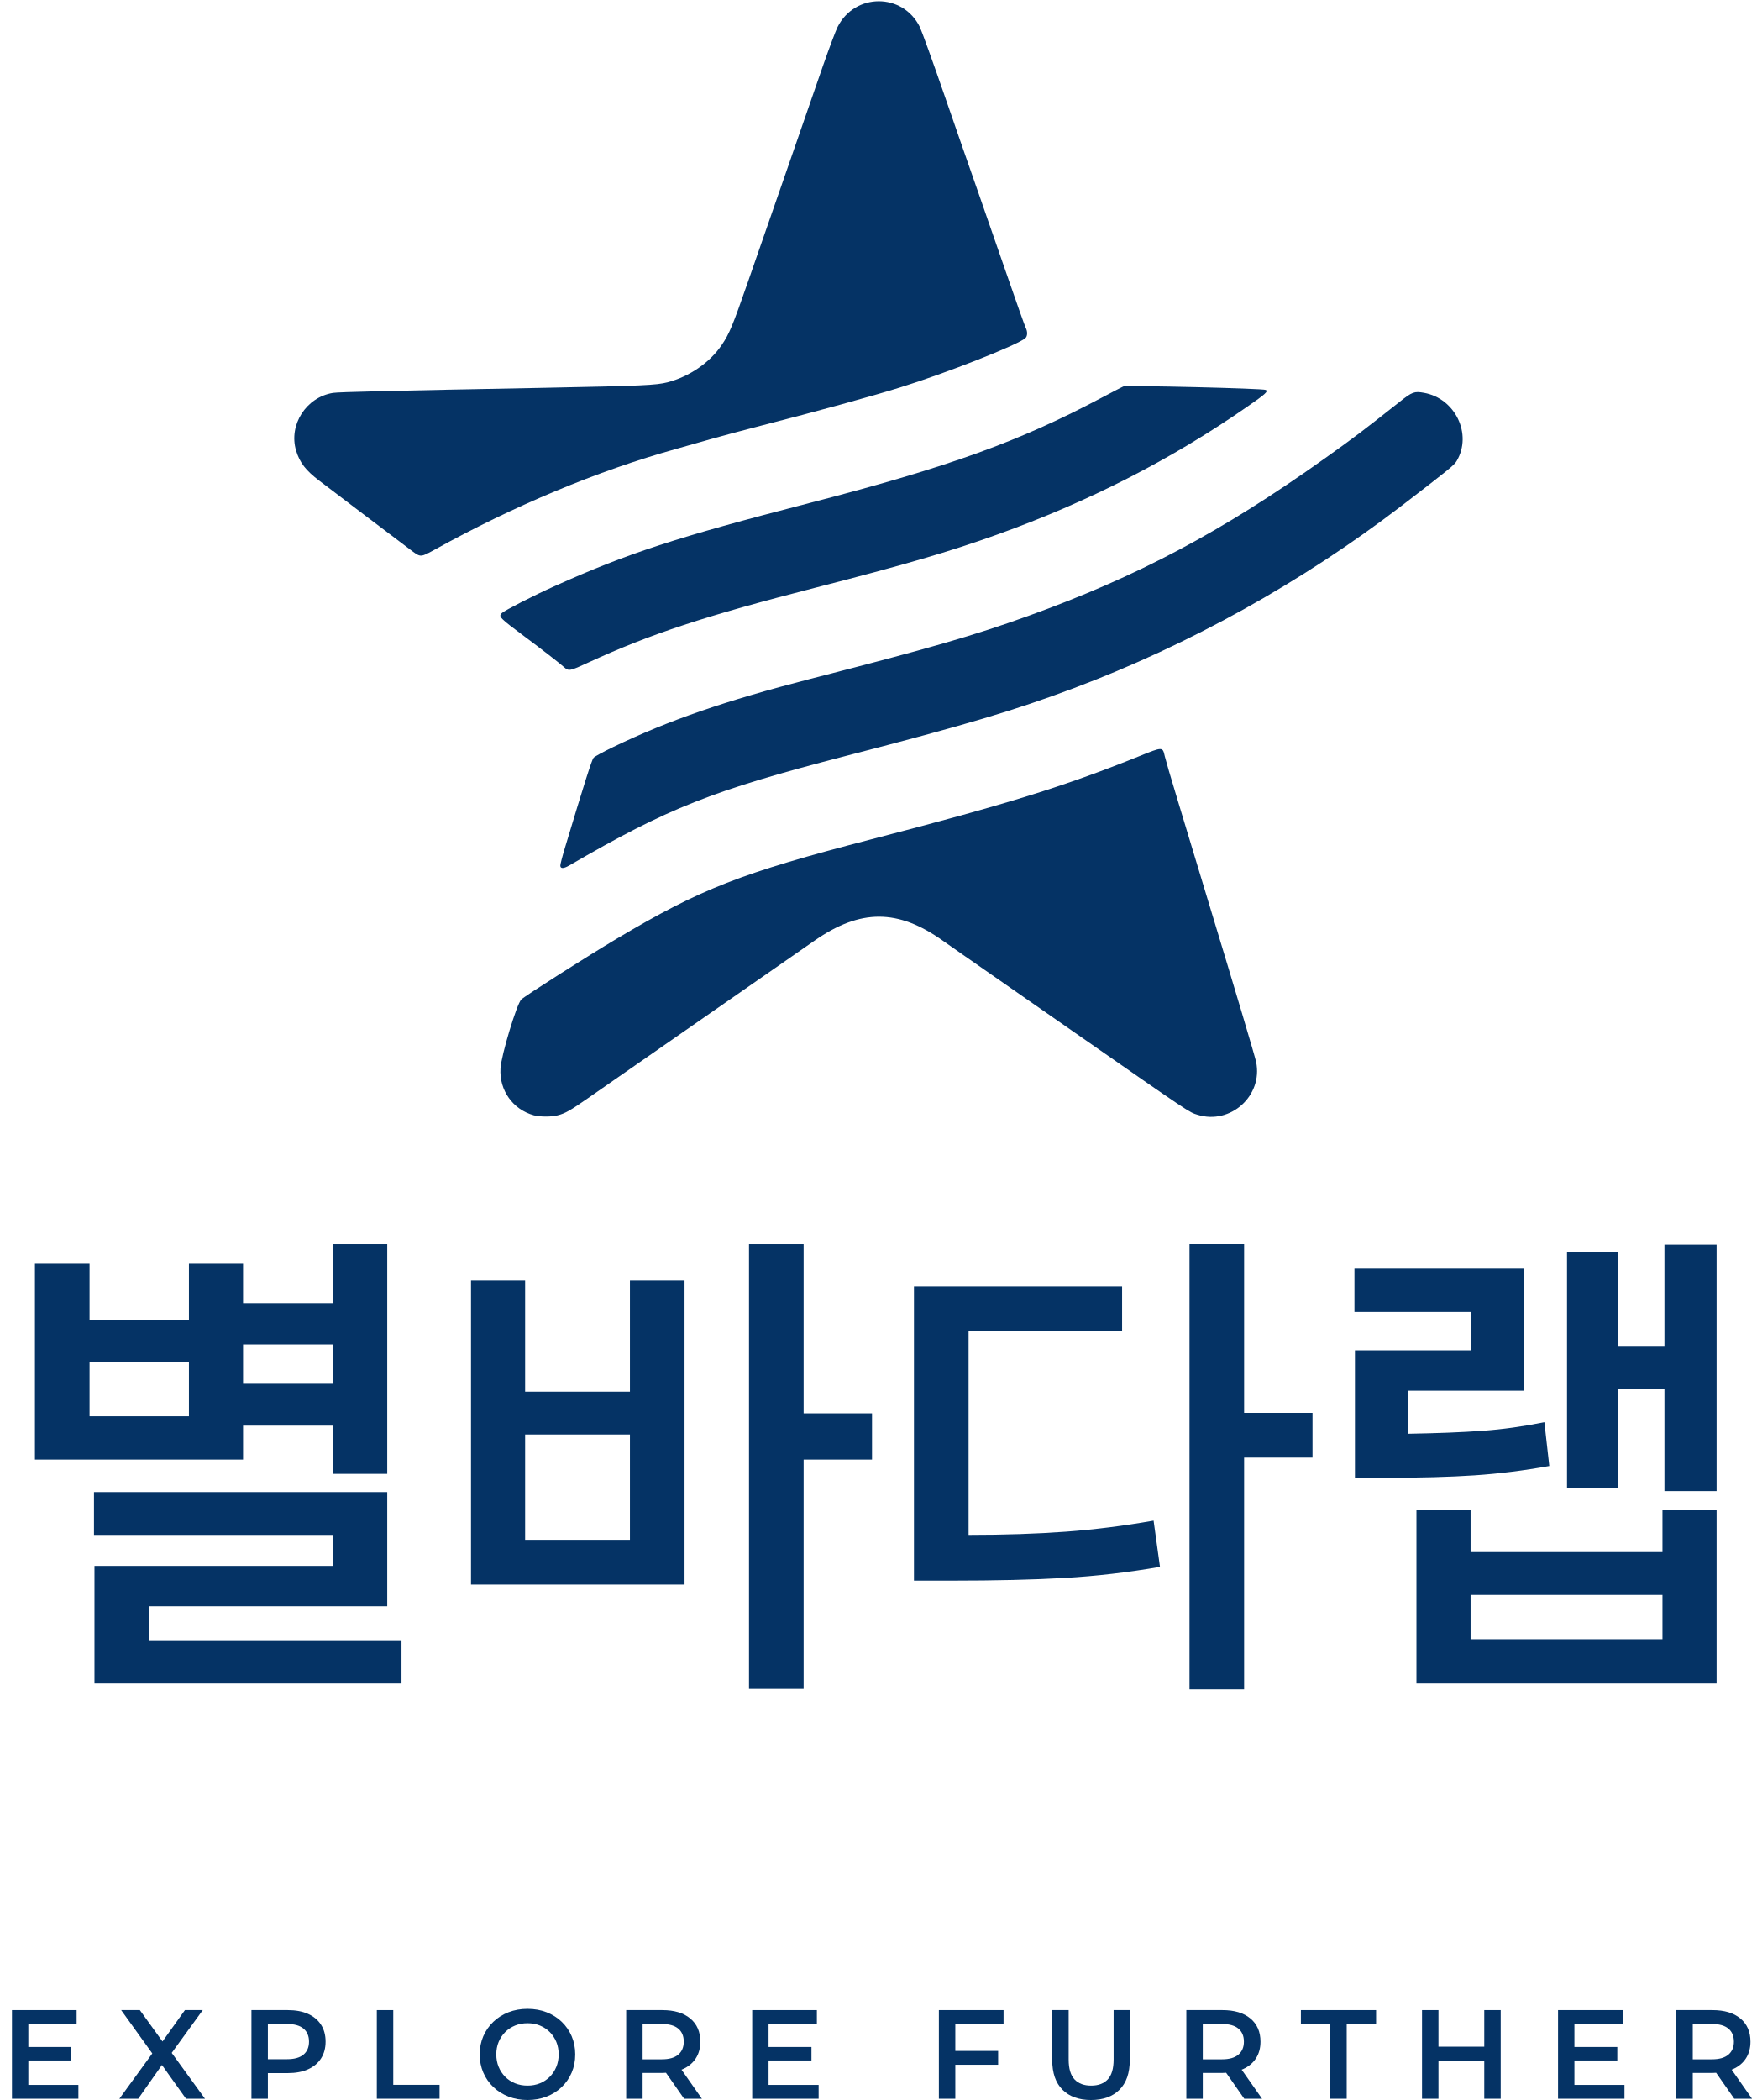
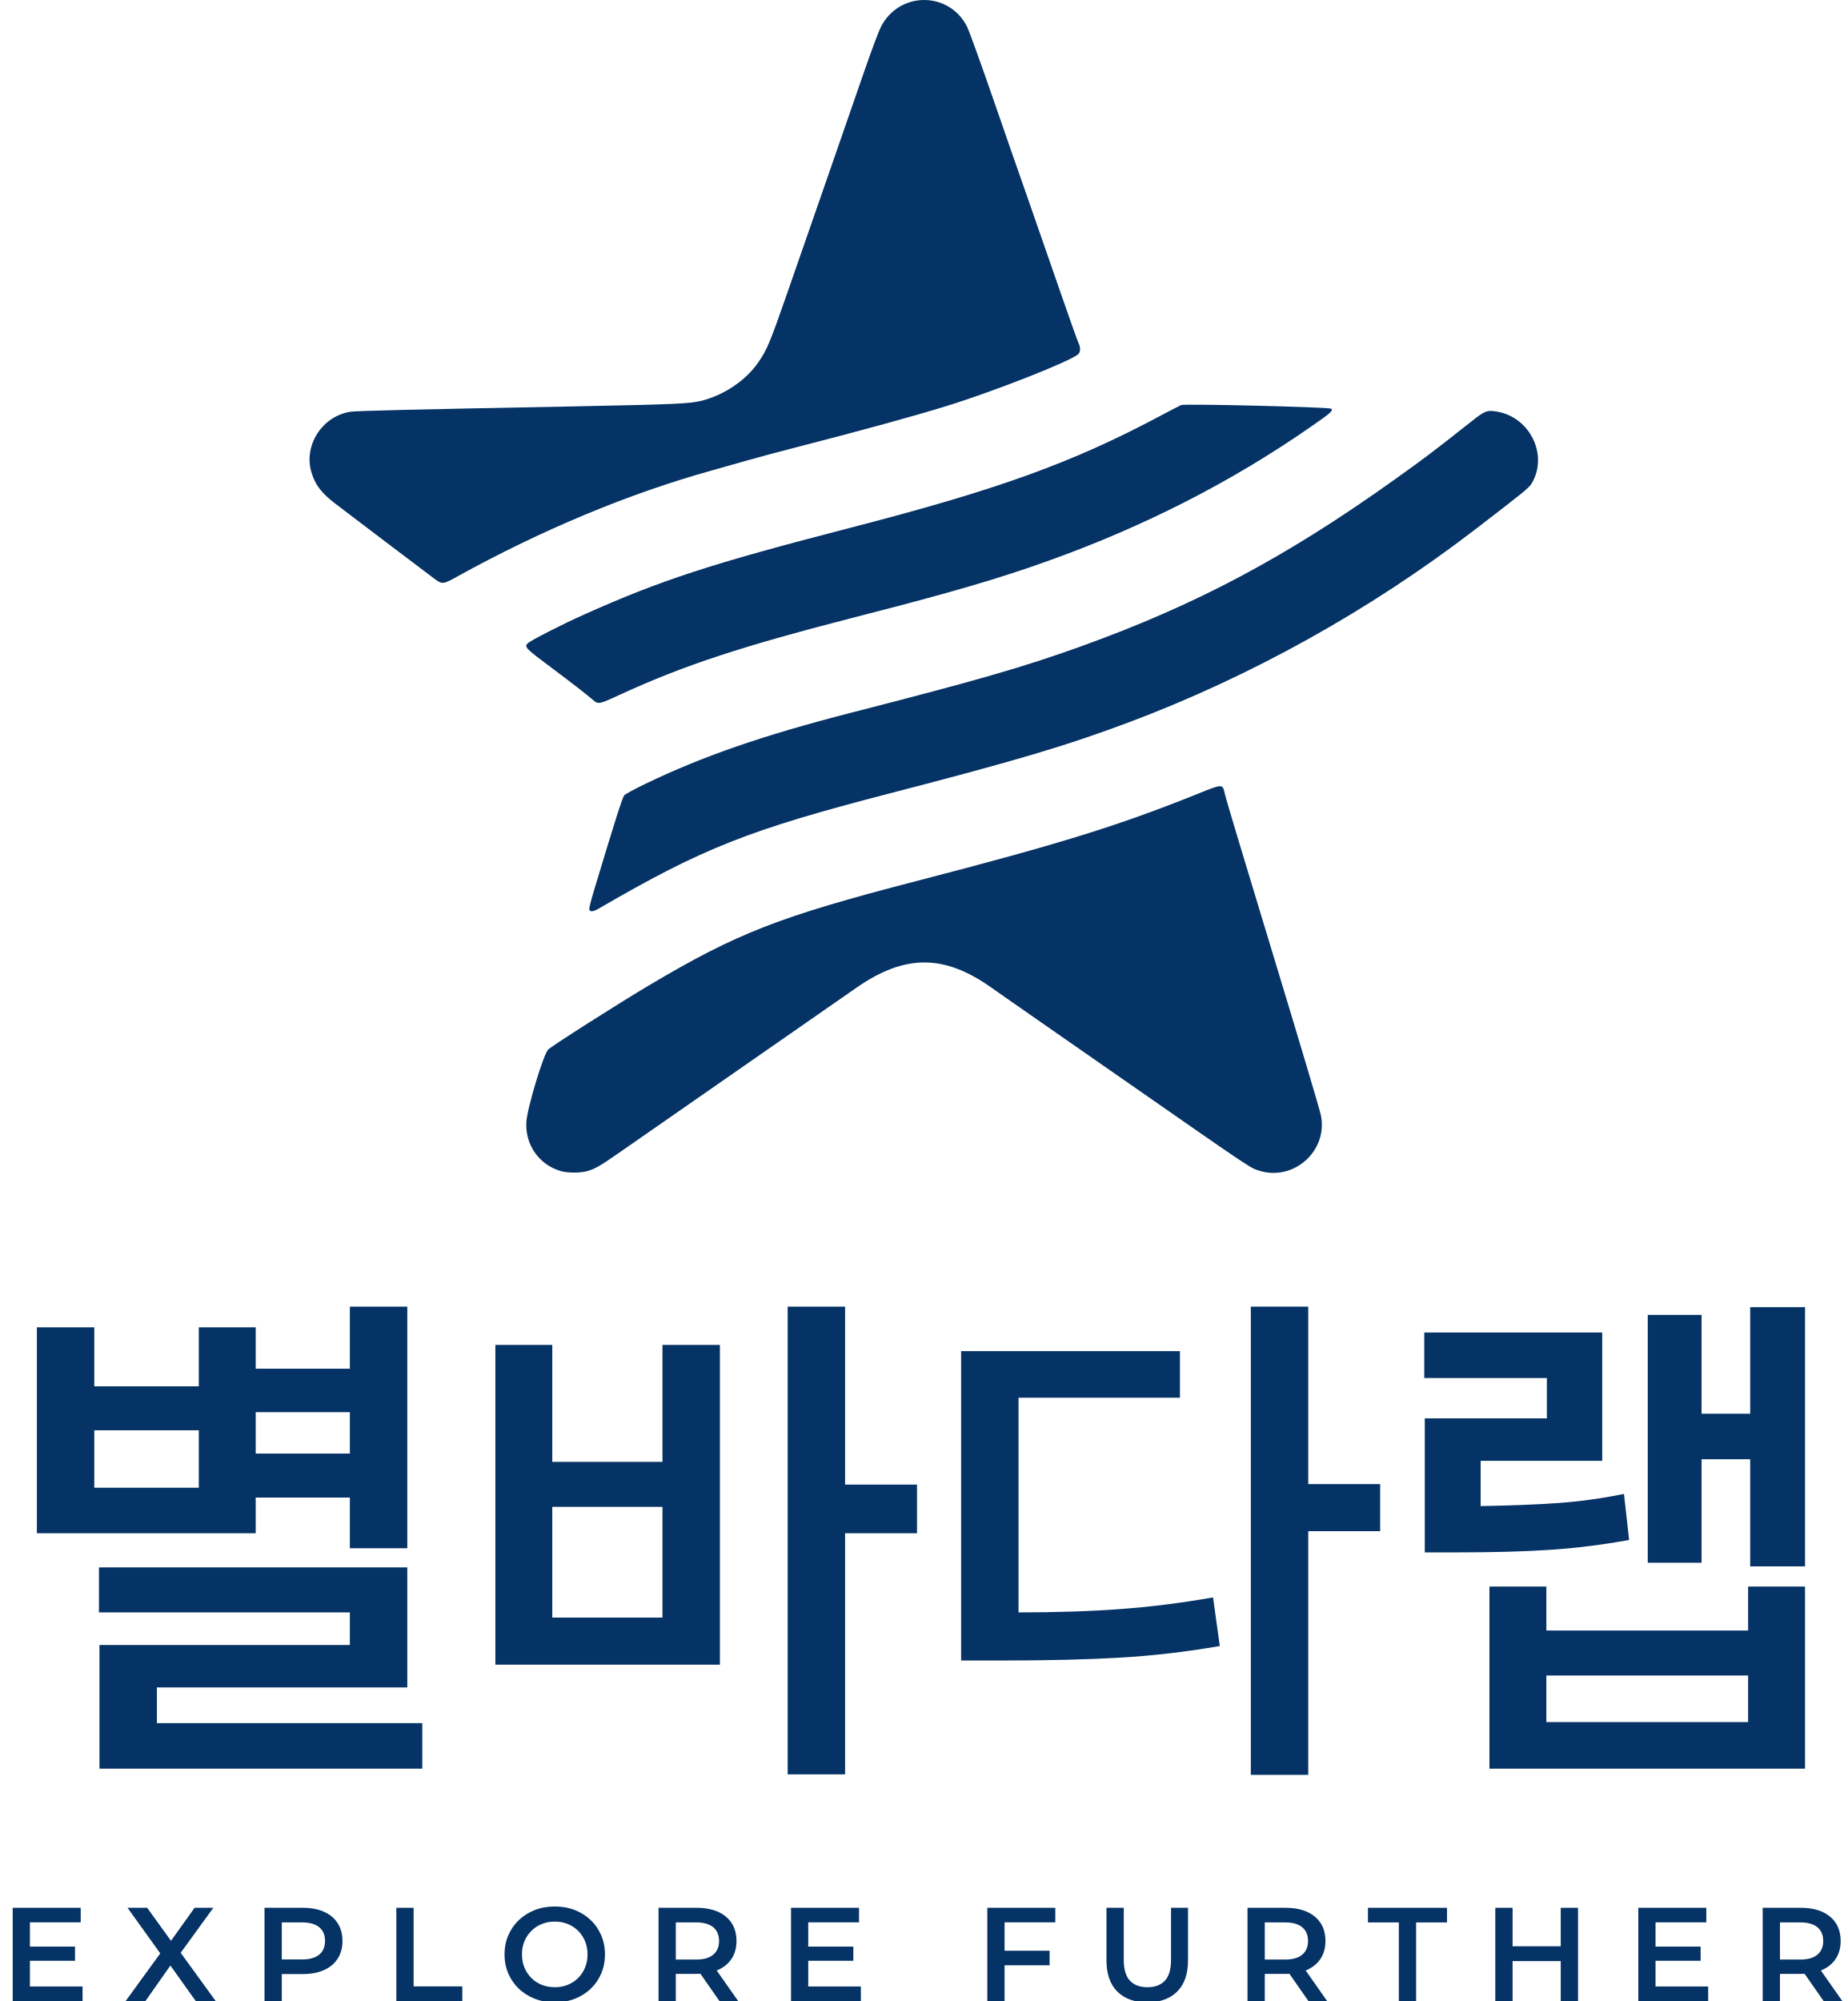
- <svg xmlns="http://www.w3.org/2000/svg" viewBox="0 0 446.34 532.78" width="446" height="533" role="img" aria-label="BYULBADA LAB">
+ <svg xmlns="http://www.w3.org/2000/svg" viewBox="0 0 446.34 483.44" width="446" height="483" role="img" aria-label="BYULBADA LAB">
  <g transform="translate(47.8294,-19.635) scale(0.258951)">
    <path d="M339.0,1168.6C318.4,1162.9 305.0,1144.1 306.3,1122.6C307.0,1109.8 322.3,1059.2 326.7,1055.0C330.4,1051.4 392.5,1011.9 420.5,995.3C502.9,946.3 542.3,931.0 670.0,897.9C804.3,863.1 858.7,846.2 932.6,816.5C956.1,807.0 955.9,807.0 958.0,816.4C958.6,819.1 964.2,838.4 970.6,859.4C988.1,917.3 997.6,948.9 1003.0,966.5C1026.5,1043.8 1046.4,1110.5 1047.6,1116.2C1054.5,1149.3 1022.5,1178.2 990.2,1168.1C981.7,1165.5 984.5,1167.4 870.0,1087.7C813.1,1048.1 762.9,1013.2 758.5,1010.1C754.1,1007.1 746.0,1001.4 740.5,997.5C696.3,966.0 659.6,965.9 614.5,997.2C602.8,1005.3 414.9,1136.0 392.0,1151.9C374.9,1163.8 369.9,1166.7 362.5,1168.6C356.4,1170.3 345.0,1170.2 339.0,1168.6ZM220.1,615.5C216.7,613.0 196.1,597.4 174.2,580.8C152.4,564.2 131.8,548.6 128.5,546.1C115.3,536.1 109.4,528.5 105.8,516.7C98.2,491.5 115.6,464.2 142.0,460.0C147.9,459.1 197.8,457.9 350.0,455.0C445.8,453.1 458.9,452.5 470.3,449.6C491.8,443.9 511.6,430.3 523.2,413.2C530.9,401.9 533.9,394.6 549.1,351.0C556.8,328.7 574.2,278.8 587.7,240.0C601.1,201.2 617.0,155.5 622.9,138.5C628.9,121.4 635.2,104.6 637.0,101.1C654.0,67.4 701.0,67.4 717.7,101.1C719.4,104.6 730.4,134.9 742.0,168.5C753.6,202.1 768.1,243.7 774.2,261.0C780.2,278.3 793.0,315.2 802.7,343.0C812.3,370.8 820.8,394.7 821.6,396.2C823.5,399.9 823.4,404.4 821.2,406.3C813.9,412.9 743.7,440.6 698.5,454.6C670.3,463.4 616.4,478.2 562.5,492.0C544.9,496.5 522.2,502.6 512.0,505.5C501.8,508.4 486.8,512.7 478.5,515.0C401.6,536.4 319.5,570.7 241.5,613.9C228.3,621.2 227.9,621.2 220.1,615.5Z" fill="#053365" />
    <path d="M365.0,923.6C365.0,922.3 367.0,914.5 369.5,906.3C388.6,842.8 395.9,819.8 397.6,817.9C398.6,816.7 407.4,811.9 417.0,807.3C471.2,781.2 526.8,762.0 610.0,740.6C727.5,710.5 770.7,698.0 824.0,678.8C930.8,640.3 1014.0,596.2 1114.5,524.6C1145.5,502.5 1150.7,498.5 1188.5,468.7C1200.7,459.0 1202.9,458.2 1212.2,459.9C1242.9,465.3 1259.9,500.4 1244.4,526.7C1241.9,531.0 1237.4,534.6 1190.0,571.0C1092.7,645.5 982.4,706.9 869.1,749.5C811.1,771.3 764.1,785.3 645.5,816.0C513.5,850.2 470.9,867.1 373.5,923.7C368.1,926.8 365.0,926.8 365.0,923.6ZM368.3,728.7C363.5,724.5 346.1,711.0 330.5,699.4C305.3,680.6 304.1,679.4 307.6,676.0C310.3,673.4 339.3,658.5 359.5,649.5C431.4,617.2 478.3,601.9 609.5,568.0C746.3,532.6 815.2,507.7 896.3,464.6C906.9,459.0 916.3,454.1 917.3,453.7C920.8,452.4 1054.8,455.6 1057.1,457.1C1059.6,458.6 1056.9,461.1 1039.4,473.2C964.6,525.3 883.3,566.8 793.5,599.0C747.0,615.7 702.5,628.7 615.5,651.0C506.8,678.9 453.6,696.4 393.3,724.1C373.8,733.1 373.3,733.2 368.3,728.7Z" fill="#053365" />
  </g>
  <path d="M98.375 374.056H84.5V361.806H61.75V370.431H8.875V320.681H22.75V334.931H48.0V320.681H61.75V330.681H84.5V315.681H98.375ZM98.375 407.681H37.875V416.306H102.0V427.306H24.0V397.431H84.5V389.556H23.875V378.681H98.375ZM48.0 359.431V345.556H22.75V359.431ZM84.5 351.181V341.181H61.75V351.181Z" fill="#053365" />
  <path d="M204.155 358.681H221.53V370.431H204.155V428.681H190.28V315.681H204.155ZM133.405 353.181H160.03V324.931H173.905V402.181H119.655V324.931H133.405ZM160.03 390.806V364.056H133.405V390.806Z" fill="#053365" />
  <path d="M316.06 358.556H333.435V369.931H316.06V428.806H302.185V315.681H316.06ZM285.06 337.681H246.06V389.556Q259.748 389.556 270.748 388.743Q281.748 387.931 293.06 385.931L294.685 397.681Q282.435 399.806 270.466 400.493Q258.498 401.181 241.56 401.181H232.185V326.431H285.06Z" fill="#053365" />
  <path d="M436.09 378.431H422.84V352.556H411.09V377.556H398.09V317.681H411.09V341.556H422.84V315.806H436.09ZM373.59 393.931H422.34V383.306H436.09V427.306H359.84V383.306H373.59ZM422.34 416.056V404.806H373.59V416.056ZM387.09 352.931H357.715V363.868Q368.84 363.681 376.59 363.118Q384.34 362.556 392.34 360.931L393.59 372.056Q383.903 373.806 374.621 374.431Q365.34 375.056 351.965 375.056H344.215V342.681H373.715V332.931H344.09V321.931H387.09Z" fill="#053365" />
-   <path d="M3.038 532.777V510.256H19.468V513.769H7.197V529.263H19.914V532.777ZM6.878 523.054V519.629H18.093V523.054Z" fill="#053365" />
-   <path d="M30.325 532.777 39.831 519.702 39.826 522.853 30.782 510.256H35.527L42.254 519.573L40.299 519.605L46.981 510.256H51.511L42.523 522.648V519.612L52.078 532.777H47.257L40.194 522.877L42.076 522.873L35.114 532.777Z" fill="#053365" />
-   <path d="M63.878 532.777V510.256H73.124Q76.109 510.256 78.255 511.215Q80.401 512.175 81.558 513.977Q82.715 515.779 82.715 518.273Q82.715 520.739 81.558 522.539Q80.401 524.339 78.255 525.301Q76.109 526.263 73.124 526.263H66.188L68.053 524.33V532.777ZM68.053 524.774 66.188 522.732H72.949Q75.702 522.732 77.103 521.562Q78.503 520.392 78.503 518.273Q78.503 516.126 77.103 514.956Q75.702 513.786 72.949 513.786H66.188L68.053 511.744Z" fill="#053365" />
-   <path d="M95.73 532.777V510.256H99.905V529.242H111.668V532.777Z" fill="#053365" />
-   <path d="M134.022 533.096Q131.404 533.096 129.177 532.227Q126.951 531.358 125.315 529.794Q123.68 528.229 122.773 526.122Q121.866 524.016 121.866 521.514Q121.866 519.013 122.773 516.909Q123.68 514.805 125.319 513.236Q126.958 511.666 129.174 510.802Q131.391 509.937 134.014 509.937Q136.641 509.937 138.848 510.797Q141.055 511.656 142.687 513.217Q144.32 514.777 145.227 516.891Q146.134 519.004 146.134 521.517Q146.134 524.03 145.227 526.144Q144.32 528.257 142.687 529.817Q141.055 531.376 138.848 532.236Q136.641 533.096 134.022 533.096ZM134.014 529.444Q135.72 529.444 137.157 528.857Q138.595 528.271 139.663 527.201Q140.73 526.131 141.327 524.685Q141.923 523.239 141.923 521.508Q141.923 519.777 141.33 518.342Q140.737 516.906 139.668 515.835Q138.598 514.763 137.159 514.176Q135.721 513.589 134.014 513.589Q132.308 513.589 130.863 514.177Q129.417 514.765 128.343 515.838Q127.269 516.911 126.673 518.349Q126.078 519.786 126.078 521.507Q126.078 523.228 126.672 524.674Q127.267 526.12 128.338 527.2Q129.41 528.279 130.859 528.861Q132.308 529.444 134.014 529.444Z" fill="#053365" />
-   <path d="M159.079 532.777V510.256H168.283Q172.791 510.256 175.353 512.386Q177.915 514.516 177.915 518.273Q177.915 520.739 176.759 522.523Q175.602 524.307 173.456 525.263Q171.309 526.218 168.325 526.218H161.389L163.254 524.33V532.777ZM173.792 532.777 168.09 524.601H172.576L178.314 532.777ZM163.254 524.774 161.389 522.76H168.15Q170.903 522.76 172.303 521.576Q173.704 520.392 173.704 518.273Q173.704 516.126 172.303 514.956Q170.903 513.786 168.15 513.786H161.389L163.254 511.744Z" fill="#053365" />
-   <path d="M191.091 532.777V510.256H207.521V513.769H195.25V529.263H207.967V532.777ZM194.931 523.054V519.629H206.146V523.054Z" fill="#053365" />
-   <path d="M238.515 532.777V510.256H254.944V513.769H242.69V532.777ZM242.343 524.141V520.628H253.569V524.141Z" fill="#053365" />
-   <path d="M277.16 533.096Q272.541 533.096 269.925 530.493Q267.31 527.89 267.31 522.95V510.256H271.485V522.809Q271.485 526.28 272.978 527.862Q274.472 529.444 277.197 529.444Q279.926 529.444 281.417 527.862Q282.908 526.28 282.908 522.809V510.256H287.011V522.95Q287.011 527.89 284.395 530.493Q281.78 533.096 277.16 533.096Z" fill="#053365" />
-   <path d="M301.381 532.777V510.256H310.585Q315.093 510.256 317.655 512.386Q320.218 514.516 320.218 518.273Q320.218 520.739 319.061 522.523Q317.905 524.307 315.758 525.263Q313.612 526.218 310.627 526.218H303.691L305.557 524.33V532.777ZM316.094 532.777 310.393 524.601H314.878L320.617 532.777ZM305.557 524.774 303.691 522.76H310.453Q313.206 522.76 314.606 521.576Q316.006 520.392 316.006 518.273Q316.006 516.126 314.606 514.956Q313.206 513.786 310.453 513.786H303.691L305.557 511.744Z" fill="#053365" />
-   <path d="M337.948 532.777V513.79H330.484V510.256H349.587V513.79H342.123V532.777Z" fill="#053365" />
-   <path d="M377.067 532.777V510.256H381.242V532.777ZM361.256 532.777V510.256H365.431V532.777ZM365.084 523.132V519.551H377.386V523.132Z" fill="#053365" />
-   <path d="M395.81 532.777V510.256H412.24V513.769H399.969V529.263H412.686V532.777ZM399.65 523.054V519.629H410.865V523.054Z" fill="#053365" />
-   <path d="M425.86 532.777V510.256H435.064Q439.571 510.256 442.134 512.386Q444.696 514.516 444.696 518.273Q444.696 520.739 443.54 522.523Q442.383 524.307 440.237 525.263Q438.09 526.218 435.105 526.218H428.17L430.035 524.33V532.777ZM440.573 532.777 434.871 524.601H439.357L445.095 532.777ZM430.035 524.774 428.17 522.76H434.931Q437.684 522.76 439.084 521.576Q440.485 520.392 440.485 518.273Q440.485 516.126 439.084 514.956Q437.684 513.786 434.931 513.786H428.17L430.035 511.744Z" fill="#053365" />
+   <path d="M3.038 483.445V460.924H19.468V464.437H7.197V479.931H19.914V483.445ZM6.878 473.722V470.297H18.093V473.722Z" fill="#053365" />
+   <path d="M30.325 483.445 39.831 470.37 39.826 473.521 30.782 460.924H35.527L42.254 470.241L40.299 470.273L46.981 460.924H51.511L42.523 473.316V470.281L52.078 483.445H47.257L40.194 473.545L42.076 473.541L35.114 483.445Z" fill="#053365" />
+   <path d="M63.878 483.445V460.924H73.124Q76.109 460.924 78.255 461.883Q80.401 462.843 81.558 464.645Q82.715 466.447 82.715 468.941Q82.715 471.407 81.558 473.207Q80.401 475.008 78.255 475.969Q76.109 476.931 73.124 476.931H66.188L68.053 474.998V483.445ZM68.053 475.442 66.188 473.4H72.949Q75.702 473.4 77.103 472.23Q78.503 471.06 78.503 468.941Q78.503 466.794 77.103 465.624Q75.702 464.454 72.949 464.454H66.188L68.053 462.412Z" fill="#053365" />
+   <path d="M95.73 483.445V460.924H99.905V479.91H111.668V483.445Z" fill="#053365" />
+   <path d="M134.022 483.764Q131.404 483.764 129.177 482.895Q126.951 482.026 125.315 480.462Q123.68 478.897 122.773 476.791Q121.866 474.684 121.866 472.182Q121.866 469.681 122.773 467.577Q123.68 465.473 125.319 463.904Q126.958 462.334 129.174 461.47Q131.391 460.605 134.014 460.605Q136.641 460.605 138.848 461.465Q141.055 462.324 142.687 463.885Q144.32 465.445 145.227 467.559Q146.134 469.672 146.134 472.185Q146.134 474.698 145.227 476.812Q144.32 478.925 142.687 480.485Q141.055 482.044 138.848 482.904Q136.641 483.764 134.022 483.764ZM134.014 480.112Q135.72 480.112 137.157 479.525Q138.595 478.939 139.663 477.869Q140.73 476.799 141.327 475.353Q141.923 473.907 141.923 472.176Q141.923 470.445 141.33 469.01Q140.737 467.574 139.668 466.503Q138.598 465.431 137.159 464.844Q135.721 464.257 134.014 464.257Q132.308 464.257 130.863 464.845Q129.417 465.433 128.343 466.506Q127.269 467.579 126.673 469.017Q126.078 470.455 126.078 472.175Q126.078 473.896 126.672 475.342Q127.267 476.788 128.338 477.868Q129.41 478.947 130.859 479.53Q132.308 480.112 134.014 480.112Z" fill="#053365" />
+   <path d="M159.079 483.445V460.924H168.283Q172.791 460.924 175.353 463.054Q177.915 465.184 177.915 468.941Q177.915 471.407 176.759 473.191Q175.602 474.975 173.456 475.931Q171.309 476.886 168.325 476.886H161.389L163.254 474.998V483.445ZM173.792 483.445 168.09 475.269H172.576L178.314 483.445ZM163.254 475.442 161.389 473.428H168.15Q170.903 473.428 172.303 472.244Q173.704 471.06 173.704 468.941Q173.704 466.794 172.303 465.624Q170.903 464.454 168.15 464.454H161.389L163.254 462.412Z" fill="#053365" />
+   <path d="M191.091 483.445V460.924H207.521V464.437H195.25V479.931H207.967V483.445ZM194.931 473.722V470.297H206.146V473.722Z" fill="#053365" />
+   <path d="M238.515 483.445V460.924H254.944V464.437H242.69V483.445ZM242.343 474.809V471.296H253.569V474.809Z" fill="#053365" />
+   <path d="M277.16 483.764Q272.541 483.764 269.925 481.161Q267.31 478.558 267.31 473.619V460.924H271.485V473.477Q271.485 476.948 272.978 478.53Q274.472 480.112 277.197 480.112Q279.926 480.112 281.417 478.53Q282.908 476.948 282.908 473.477V460.924H287.011V473.619Q287.011 478.558 284.395 481.161Q281.78 483.764 277.16 483.764Z" fill="#053365" />
+   <path d="M301.381 483.445V460.924H310.585Q315.093 460.924 317.655 463.054Q320.218 465.184 320.218 468.941Q320.218 471.407 319.061 473.191Q317.905 474.975 315.758 475.931Q313.612 476.886 310.627 476.886H303.691L305.557 474.998V483.445ZM316.094 483.445 310.393 475.269H314.878L320.617 483.445ZM305.557 475.442 303.691 473.428H310.453Q313.206 473.428 314.606 472.244Q316.006 471.06 316.006 468.941Q316.006 466.794 314.606 465.624Q313.206 464.454 310.453 464.454H303.691L305.557 462.412Z" fill="#053365" />
+   <path d="M337.948 483.445V464.458H330.484V460.924H349.587V464.458H342.123V483.445Z" fill="#053365" />
+   <path d="M377.067 483.445V460.924H381.242V483.445ZM361.256 483.445V460.924H365.431V483.445ZM365.084 473.8V470.219H377.386V473.8Z" fill="#053365" />
+   <path d="M395.81 483.445V460.924H412.24V464.437H399.969V479.931H412.686V483.445ZM399.65 473.722V470.297H410.865V473.722Z" fill="#053365" />
+   <path d="M425.86 483.445V460.924H435.064Q439.571 460.924 442.134 463.054Q444.696 465.184 444.696 468.941Q444.696 471.407 443.54 473.191Q442.383 474.975 440.237 475.931Q438.09 476.886 435.105 476.886H428.17L430.035 474.998V483.445ZM440.573 483.445 434.871 475.269H439.357L445.095 483.445ZM430.035 475.442 428.17 473.428H434.931Q437.684 473.428 439.084 472.244Q440.485 471.06 440.485 468.941Q440.485 466.794 439.084 465.624Q437.684 464.454 434.931 464.454H428.17L430.035 462.412Z" fill="#053365" />
</svg>
